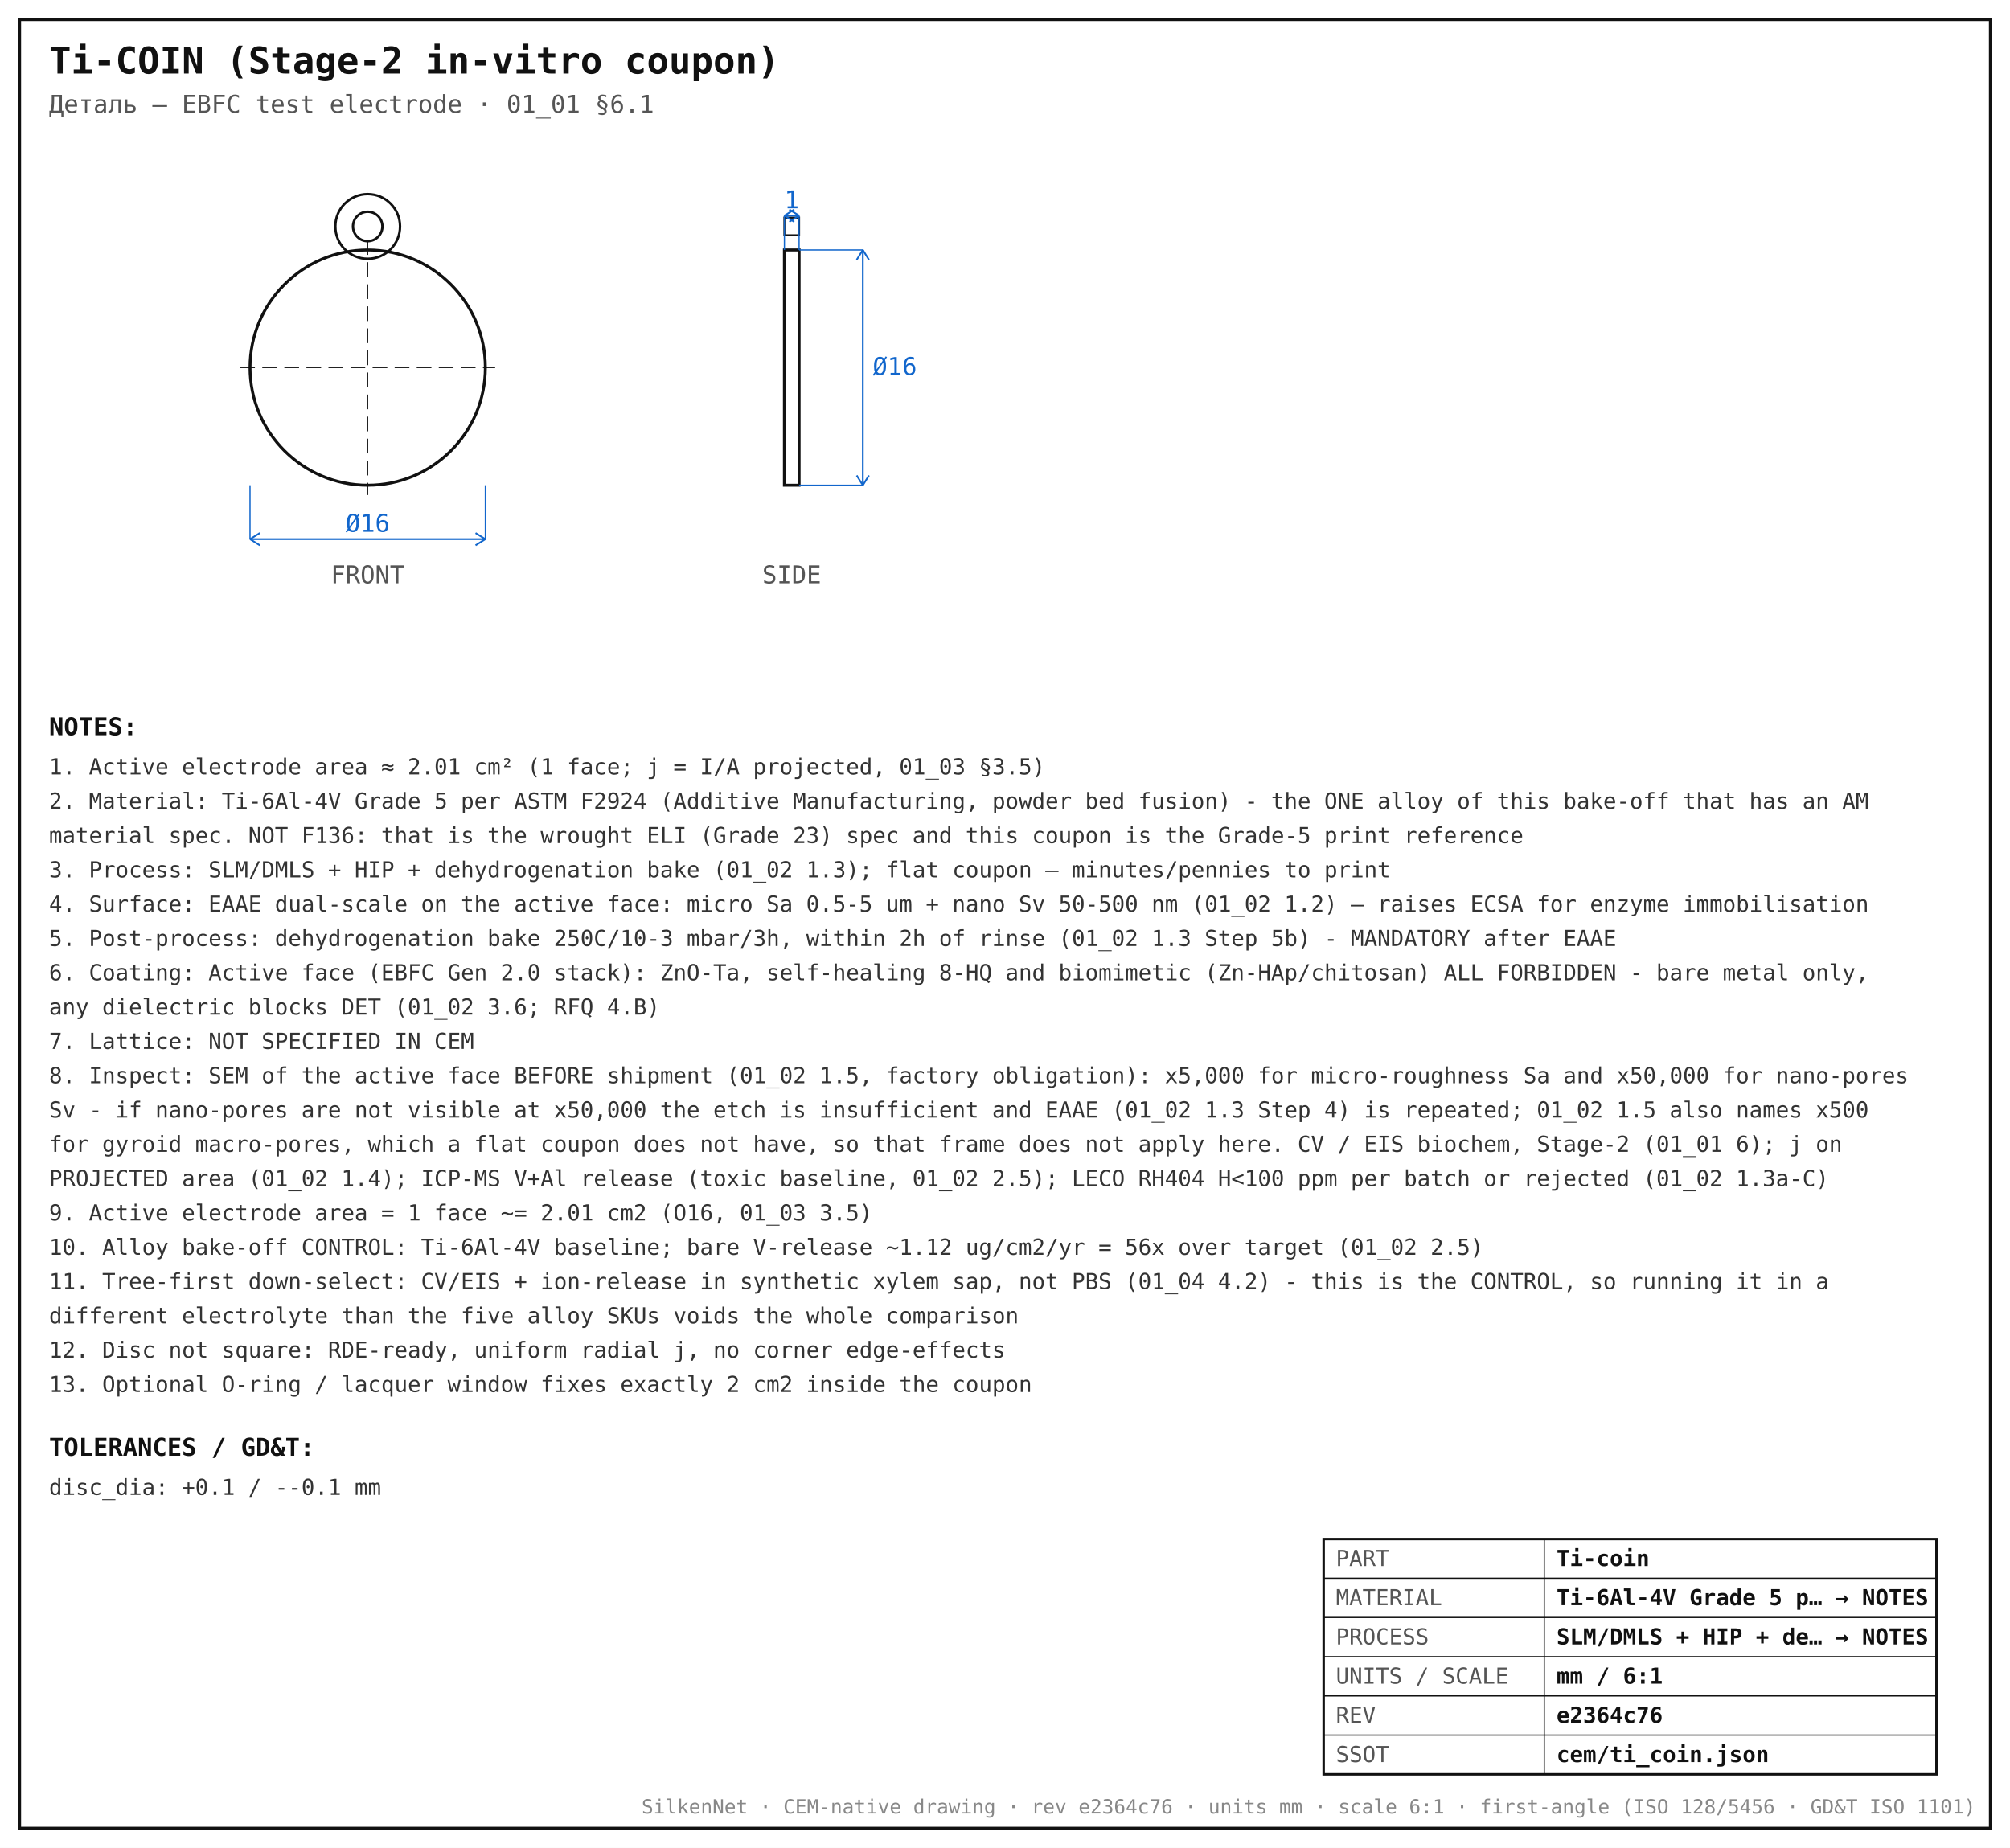
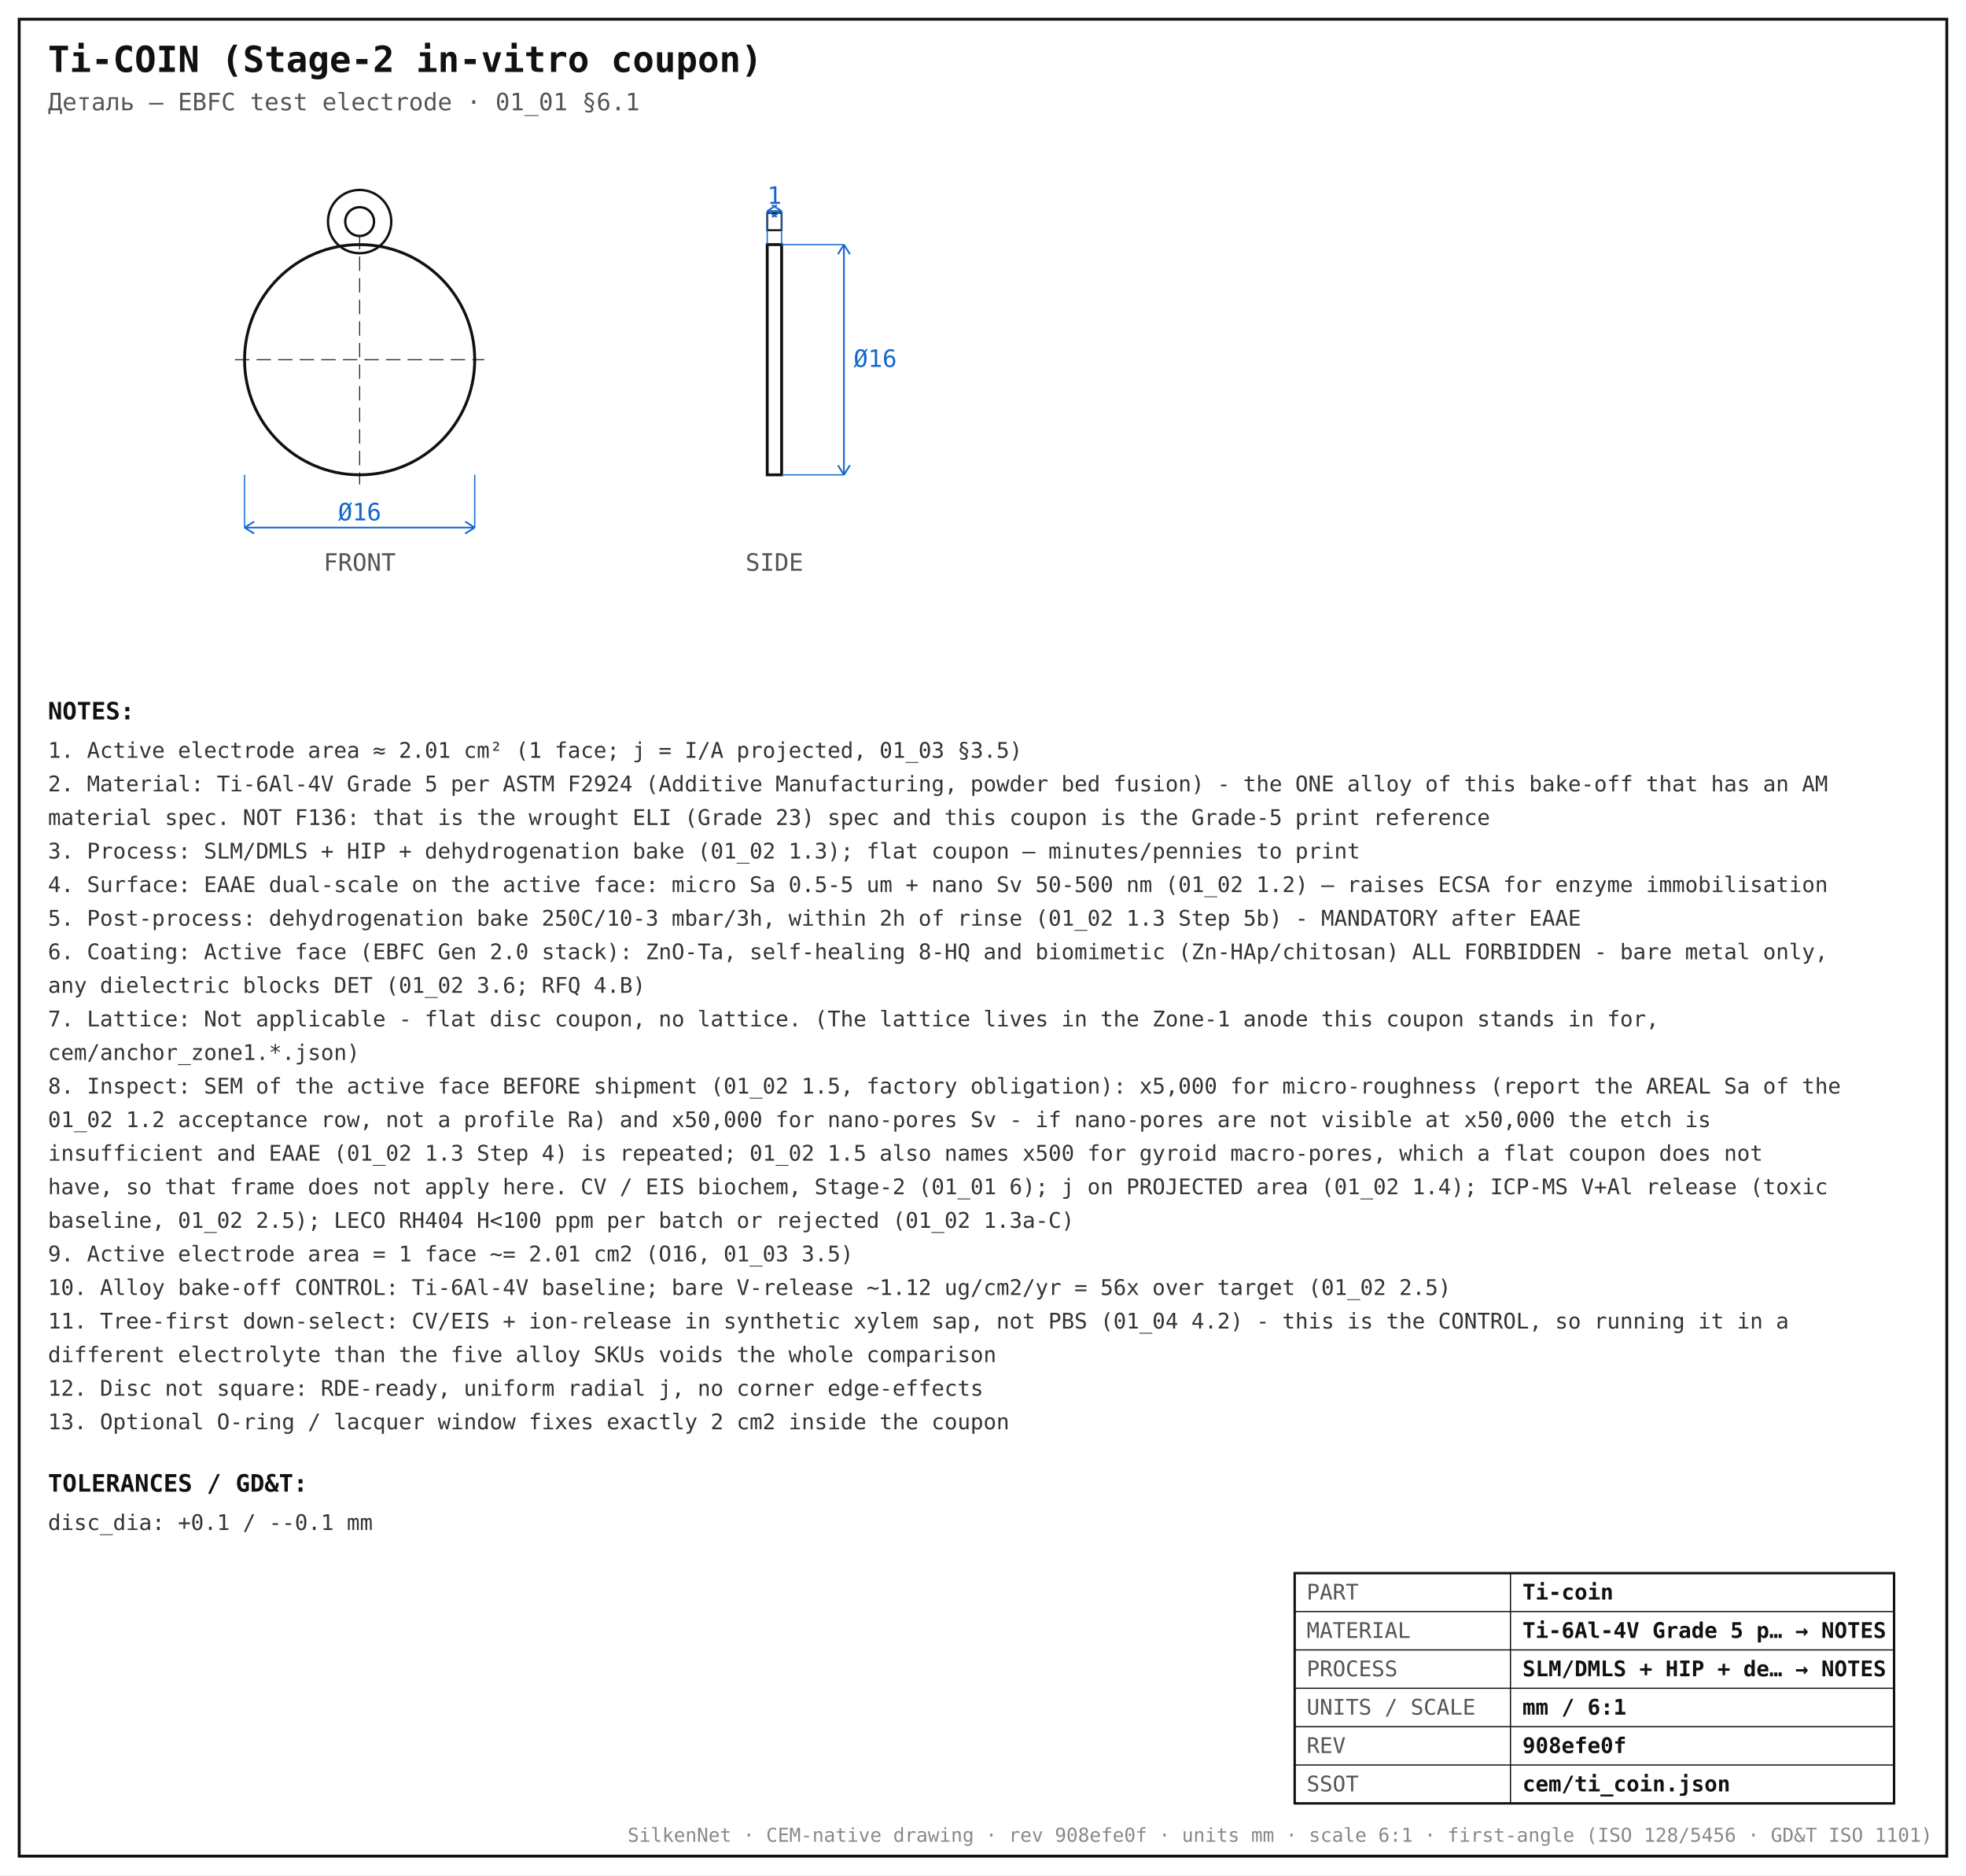
- <svg xmlns="http://www.w3.org/2000/svg" width="820" height="754" viewBox="0 0 820 754">
-   <rect x="0" y="0" width="820" height="754" fill="white" />
-   <rect x="8" y="8" width="804" height="738" fill="none" stroke="#111" stroke-width="1.2" />
+ <svg xmlns="http://www.w3.org/2000/svg" width="820" height="782" viewBox="0 0 820 782">
+   <rect x="0" y="0" width="820" height="782" fill="white" />
+   <rect x="8" y="8" width="804" height="766" fill="none" stroke="#111" stroke-width="1.2" />
  <text x="20" y="30" font-family="monospace" font-size="15" text-anchor="start" fill="#111" font-weight="bold">Ti-COIN  (Stage-2 in-vitro coupon)</text>
  <text x="20" y="46" font-family="monospace" font-size="10" text-anchor="start" fill="#555" font-weight="normal">Деталь — EBFC test electrode · 01_01 §6.1</text>
  <circle cx="150" cy="150" r="48" fill="none" stroke="#111" stroke-width="1.2" />
  <line x1="98" y1="150" x2="202" y2="150" stroke="#111" stroke-width="0.4" stroke-dasharray="6 3" />
  <line x1="150" y1="98" x2="150" y2="202" stroke="#111" stroke-width="0.4" stroke-dasharray="6 3" />
  <circle cx="150" cy="92.4" r="13.2" fill="none" stroke="#111" stroke-width="1" />
  <circle cx="150" cy="92.4" r="6" fill="none" stroke="#111" stroke-width="1" />
  <text x="150" y="238" font-family="monospace" font-size="10" text-anchor="middle" fill="#555" font-weight="normal">FRONT</text>
  <line x1="102" y1="198" x2="102" y2="220" stroke="#1166cc" stroke-width="0.5" />
  <line x1="198" y1="198" x2="198" y2="220" stroke="#1166cc" stroke-width="0.5" />
  <line x1="102" y1="220" x2="198" y2="220" stroke="#1166cc" stroke-width="0.7" />
  <line x1="102" y1="220" x2="106" y2="217.5" stroke="#1166cc" stroke-width="0.7" />
  <line x1="102" y1="220" x2="106" y2="222.5" stroke="#1166cc" stroke-width="0.7" />
  <line x1="198" y1="220" x2="194" y2="217.5" stroke="#1166cc" stroke-width="0.7" />
  <line x1="198" y1="220" x2="194" y2="222.5" stroke="#1166cc" stroke-width="0.7" />
  <text x="150" y="217" font-family="monospace" font-size="10" text-anchor="middle" fill="#1166cc" font-weight="normal">Ø16</text>
  <rect x="320" y="102" width="6" height="96" fill="none" stroke="#111" stroke-width="1.2" />
  <rect x="320" y="88.8" width="6" height="7.2" fill="none" stroke="#111" stroke-width="0.8" />
  <text x="323" y="238" font-family="monospace" font-size="10" text-anchor="middle" fill="#555" font-weight="normal">SIDE</text>
  <line x1="326" y1="102" x2="352" y2="102" stroke="#1166cc" stroke-width="0.5" />
  <line x1="326" y1="198" x2="352" y2="198" stroke="#1166cc" stroke-width="0.5" />
  <line x1="352" y1="102" x2="352" y2="198" stroke="#1166cc" stroke-width="0.7" />
  <line x1="352" y1="102" x2="349.5" y2="106" stroke="#1166cc" stroke-width="0.7" />
  <line x1="352" y1="102" x2="354.5" y2="106" stroke="#1166cc" stroke-width="0.7" />
  <line x1="352" y1="198" x2="349.5" y2="194" stroke="#1166cc" stroke-width="0.7" />
  <line x1="352" y1="198" x2="354.5" y2="194" stroke="#1166cc" stroke-width="0.7" />
  <text x="356" y="153" font-family="monospace" font-size="10" text-anchor="start" fill="#1166cc" font-weight="normal">Ø16</text>
  <line x1="320" y1="102" x2="320" y2="88" stroke="#1166cc" stroke-width="0.5" />
  <line x1="326" y1="102" x2="326" y2="88" stroke="#1166cc" stroke-width="0.5" />
  <line x1="320" y1="88" x2="326" y2="88" stroke="#1166cc" stroke-width="0.7" />
  <line x1="320" y1="88" x2="324" y2="85.5" stroke="#1166cc" stroke-width="0.7" />
  <line x1="320" y1="88" x2="324" y2="90.5" stroke="#1166cc" stroke-width="0.7" />
  <line x1="326" y1="88" x2="322" y2="85.5" stroke="#1166cc" stroke-width="0.7" />
  <line x1="326" y1="88" x2="322" y2="90.5" stroke="#1166cc" stroke-width="0.7" />
  <text x="323" y="85" font-family="monospace" font-size="10" text-anchor="middle" fill="#1166cc" font-weight="normal">1</text>
  <text x="20" y="300" font-family="monospace" font-size="10" text-anchor="start" fill="#111" font-weight="bold">NOTES:</text>
  <text x="20" y="316" font-family="monospace" font-size="9" text-anchor="start" fill="#333" font-weight="normal">1. Active electrode area ≈ 2.01 cm² (1 face; j = I/A projected, 01_03 §3.5)</text>
  <text x="20" y="330" font-family="monospace" font-size="9" text-anchor="start" fill="#333" font-weight="normal">2. Material: Ti-6Al-4V Grade 5 per ASTM F2924 (Additive Manufacturing, powder bed fusion) - the ONE alloy of this bake-off that has an AM</text>
  <text x="20" y="344" font-family="monospace" font-size="9" text-anchor="start" fill="#333" font-weight="normal">   material spec. NOT F136: that is the wrought ELI (Grade 23) spec and this coupon is the Grade-5 print reference</text>
  <text x="20" y="358" font-family="monospace" font-size="9" text-anchor="start" fill="#333" font-weight="normal">3. Process: SLM/DMLS + HIP + dehydrogenation bake (01_02 1.3); flat coupon — minutes/pennies to print</text>
  <text x="20" y="372" font-family="monospace" font-size="9" text-anchor="start" fill="#333" font-weight="normal">4. Surface: EAAE dual-scale on the active face: micro Sa 0.5-5 um + nano Sv 50-500 nm (01_02 1.2) — raises ECSA for enzyme immobilisation</text>
  <text x="20" y="386" font-family="monospace" font-size="9" text-anchor="start" fill="#333" font-weight="normal">5. Post-process: dehydrogenation bake 250C/10-3 mbar/3h, within 2h of rinse (01_02 1.3 Step 5b) - MANDATORY after EAAE</text>
  <text x="20" y="400" font-family="monospace" font-size="9" text-anchor="start" fill="#333" font-weight="normal">6. Coating: Active face (EBFC Gen 2.0 stack): ZnO-Ta, self-healing 8-HQ and biomimetic (Zn-HAp/chitosan) ALL FORBIDDEN - bare metal only,</text>
  <text x="20" y="414" font-family="monospace" font-size="9" text-anchor="start" fill="#333" font-weight="normal">   any dielectric blocks DET (01_02 3.6; RFQ 4.B)</text>
-   <text x="20" y="428" font-family="monospace" font-size="9" text-anchor="start" fill="#333" font-weight="normal">7. Lattice: NOT SPECIFIED IN CEM</text>
-   <text x="20" y="442" font-family="monospace" font-size="9" text-anchor="start" fill="#333" font-weight="normal">8. Inspect: SEM of the active face BEFORE shipment (01_02 1.5, factory obligation): x5,000 for micro-roughness Sa and x50,000 for nano-pores</text>
-   <text x="20" y="456" font-family="monospace" font-size="9" text-anchor="start" fill="#333" font-weight="normal">   Sv - if nano-pores are not visible at x50,000 the etch is insufficient and EAAE (01_02 1.3 Step 4) is repeated; 01_02 1.5 also names x500</text>
-   <text x="20" y="470" font-family="monospace" font-size="9" text-anchor="start" fill="#333" font-weight="normal">   for gyroid macro-pores, which a flat coupon does not have, so that frame does not apply here. CV / EIS biochem, Stage-2 (01_01 6); j on</text>
-   <text x="20" y="484" font-family="monospace" font-size="9" text-anchor="start" fill="#333" font-weight="normal">   PROJECTED area (01_02 1.4); ICP-MS V+Al release (toxic baseline, 01_02 2.5); LECO RH404 H&lt;100 ppm per batch or rejected (01_02 1.3a-C)</text>
-   <text x="20" y="498" font-family="monospace" font-size="9" text-anchor="start" fill="#333" font-weight="normal">9. Active electrode area = 1 face ~= 2.01 cm2 (O16, 01_03 3.5)</text>
-   <text x="20" y="512" font-family="monospace" font-size="9" text-anchor="start" fill="#333" font-weight="normal">10. Alloy bake-off CONTROL: Ti-6Al-4V baseline; bare V-release ~1.12 ug/cm2/yr = 56x over target (01_02 2.5)</text>
-   <text x="20" y="526" font-family="monospace" font-size="9" text-anchor="start" fill="#333" font-weight="normal">11. Tree-first down-select: CV/EIS + ion-release in synthetic xylem sap, not PBS (01_04 4.2) - this is the CONTROL, so running it in a</text>
-   <text x="20" y="540" font-family="monospace" font-size="9" text-anchor="start" fill="#333" font-weight="normal">   different electrolyte than the five alloy SKUs voids the whole comparison</text>
-   <text x="20" y="554" font-family="monospace" font-size="9" text-anchor="start" fill="#333" font-weight="normal">12. Disc not square: RDE-ready, uniform radial j, no corner edge-effects</text>
-   <text x="20" y="568" font-family="monospace" font-size="9" text-anchor="start" fill="#333" font-weight="normal">13. Optional O-ring / lacquer window fixes exactly 2 cm2 inside the coupon</text>
-   <text x="20" y="594" font-family="monospace" font-size="10" text-anchor="start" fill="#111" font-weight="bold">TOLERANCES / GD&amp;T:</text>
-   <text x="20" y="610" font-family="monospace" font-size="9" text-anchor="start" fill="#333" font-weight="normal">disc_dia: +0.1 / --0.1 mm</text>
-   <rect x="540" y="628" width="250" height="96" fill="none" stroke="#111" stroke-width="1" />
-   <line x1="630" y1="628" x2="630" y2="644" stroke="#111" stroke-width="0.5" />
-   <text x="545" y="639" font-family="monospace" font-size="9" text-anchor="start" fill="#555" font-weight="normal">PART</text>
-   <text x="635" y="639" font-family="monospace" font-size="9" text-anchor="start" fill="#111" font-weight="bold">Ti-coin</text>
-   <line x1="540" y1="644" x2="790" y2="644" stroke="#111" stroke-width="0.5" />
-   <line x1="630" y1="644" x2="630" y2="660" stroke="#111" stroke-width="0.5" />
-   <text x="545" y="655" font-family="monospace" font-size="9" text-anchor="start" fill="#555" font-weight="normal">MATERIAL</text>
-   <text x="635" y="655" font-family="monospace" font-size="9" text-anchor="start" fill="#111" font-weight="bold">Ti-6Al-4V Grade 5 p… → NOTES</text>
-   <line x1="540" y1="660" x2="790" y2="660" stroke="#111" stroke-width="0.5" />
-   <line x1="630" y1="660" x2="630" y2="676" stroke="#111" stroke-width="0.5" />
-   <text x="545" y="671" font-family="monospace" font-size="9" text-anchor="start" fill="#555" font-weight="normal">PROCESS</text>
-   <text x="635" y="671" font-family="monospace" font-size="9" text-anchor="start" fill="#111" font-weight="bold">SLM/DMLS + HIP + de… → NOTES</text>
-   <line x1="540" y1="676" x2="790" y2="676" stroke="#111" stroke-width="0.5" />
-   <line x1="630" y1="676" x2="630" y2="692" stroke="#111" stroke-width="0.5" />
-   <text x="545" y="687" font-family="monospace" font-size="9" text-anchor="start" fill="#555" font-weight="normal">UNITS / SCALE</text>
-   <text x="635" y="687" font-family="monospace" font-size="9" text-anchor="start" fill="#111" font-weight="bold">mm / 6:1</text>
-   <line x1="540" y1="692" x2="790" y2="692" stroke="#111" stroke-width="0.5" />
-   <line x1="630" y1="692" x2="630" y2="708" stroke="#111" stroke-width="0.5" />
-   <text x="545" y="703" font-family="monospace" font-size="9" text-anchor="start" fill="#555" font-weight="normal">REV</text>
-   <text x="635" y="703" font-family="monospace" font-size="9" text-anchor="start" fill="#111" font-weight="bold">e2364c76</text>
-   <line x1="540" y1="708" x2="790" y2="708" stroke="#111" stroke-width="0.5" />
-   <line x1="630" y1="708" x2="630" y2="724" stroke="#111" stroke-width="0.5" />
-   <text x="545" y="719" font-family="monospace" font-size="9" text-anchor="start" fill="#555" font-weight="normal">SSOT</text>
-   <text x="635" y="719" font-family="monospace" font-size="9" text-anchor="start" fill="#111" font-weight="bold">cem/ti_coin.json</text>
-   <text x="806" y="740" font-family="monospace" font-size="8" text-anchor="end" fill="#888" font-weight="normal">SilkenNet · CEM-native drawing · rev e2364c76 · units mm · scale 6:1 · first-angle (ISO 128/5456 · GD&amp;T ISO 1101)</text>
+   <text x="20" y="428" font-family="monospace" font-size="9" text-anchor="start" fill="#333" font-weight="normal">7. Lattice: Not applicable - flat disc coupon, no lattice. (The lattice lives in the Zone-1 anode this coupon stands in for,</text>
+   <text x="20" y="442" font-family="monospace" font-size="9" text-anchor="start" fill="#333" font-weight="normal">   cem/anchor_zone1.*.json)</text>
+   <text x="20" y="456" font-family="monospace" font-size="9" text-anchor="start" fill="#333" font-weight="normal">8. Inspect: SEM of the active face BEFORE shipment (01_02 1.5, factory obligation): x5,000 for micro-roughness (report the AREAL Sa of the</text>
+   <text x="20" y="470" font-family="monospace" font-size="9" text-anchor="start" fill="#333" font-weight="normal">   01_02 1.2 acceptance row, not a profile Ra) and x50,000 for nano-pores Sv - if nano-pores are not visible at x50,000 the etch is</text>
+   <text x="20" y="484" font-family="monospace" font-size="9" text-anchor="start" fill="#333" font-weight="normal">   insufficient and EAAE (01_02 1.3 Step 4) is repeated; 01_02 1.5 also names x500 for gyroid macro-pores, which a flat coupon does not</text>
+   <text x="20" y="498" font-family="monospace" font-size="9" text-anchor="start" fill="#333" font-weight="normal">   have, so that frame does not apply here. CV / EIS biochem, Stage-2 (01_01 6); j on PROJECTED area (01_02 1.4); ICP-MS V+Al release (toxic</text>
+   <text x="20" y="512" font-family="monospace" font-size="9" text-anchor="start" fill="#333" font-weight="normal">   baseline, 01_02 2.5); LECO RH404 H&lt;100 ppm per batch or rejected (01_02 1.3a-C)</text>
+   <text x="20" y="526" font-family="monospace" font-size="9" text-anchor="start" fill="#333" font-weight="normal">9. Active electrode area = 1 face ~= 2.01 cm2 (O16, 01_03 3.5)</text>
+   <text x="20" y="540" font-family="monospace" font-size="9" text-anchor="start" fill="#333" font-weight="normal">10. Alloy bake-off CONTROL: Ti-6Al-4V baseline; bare V-release ~1.12 ug/cm2/yr = 56x over target (01_02 2.5)</text>
+   <text x="20" y="554" font-family="monospace" font-size="9" text-anchor="start" fill="#333" font-weight="normal">11. Tree-first down-select: CV/EIS + ion-release in synthetic xylem sap, not PBS (01_04 4.2) - this is the CONTROL, so running it in a</text>
+   <text x="20" y="568" font-family="monospace" font-size="9" text-anchor="start" fill="#333" font-weight="normal">   different electrolyte than the five alloy SKUs voids the whole comparison</text>
+   <text x="20" y="582" font-family="monospace" font-size="9" text-anchor="start" fill="#333" font-weight="normal">12. Disc not square: RDE-ready, uniform radial j, no corner edge-effects</text>
+   <text x="20" y="596" font-family="monospace" font-size="9" text-anchor="start" fill="#333" font-weight="normal">13. Optional O-ring / lacquer window fixes exactly 2 cm2 inside the coupon</text>
+   <text x="20" y="622" font-family="monospace" font-size="10" text-anchor="start" fill="#111" font-weight="bold">TOLERANCES / GD&amp;T:</text>
+   <text x="20" y="638" font-family="monospace" font-size="9" text-anchor="start" fill="#333" font-weight="normal">disc_dia: +0.1 / --0.1 mm</text>
+   <rect x="540" y="656" width="250" height="96" fill="none" stroke="#111" stroke-width="1" />
+   <line x1="630" y1="656" x2="630" y2="672" stroke="#111" stroke-width="0.5" />
+   <text x="545" y="667" font-family="monospace" font-size="9" text-anchor="start" fill="#555" font-weight="normal">PART</text>
+   <text x="635" y="667" font-family="monospace" font-size="9" text-anchor="start" fill="#111" font-weight="bold">Ti-coin</text>
+   <line x1="540" y1="672" x2="790" y2="672" stroke="#111" stroke-width="0.5" />
+   <line x1="630" y1="672" x2="630" y2="688" stroke="#111" stroke-width="0.5" />
+   <text x="545" y="683" font-family="monospace" font-size="9" text-anchor="start" fill="#555" font-weight="normal">MATERIAL</text>
+   <text x="635" y="683" font-family="monospace" font-size="9" text-anchor="start" fill="#111" font-weight="bold">Ti-6Al-4V Grade 5 p… → NOTES</text>
+   <line x1="540" y1="688" x2="790" y2="688" stroke="#111" stroke-width="0.5" />
+   <line x1="630" y1="688" x2="630" y2="704" stroke="#111" stroke-width="0.5" />
+   <text x="545" y="699" font-family="monospace" font-size="9" text-anchor="start" fill="#555" font-weight="normal">PROCESS</text>
+   <text x="635" y="699" font-family="monospace" font-size="9" text-anchor="start" fill="#111" font-weight="bold">SLM/DMLS + HIP + de… → NOTES</text>
+   <line x1="540" y1="704" x2="790" y2="704" stroke="#111" stroke-width="0.5" />
+   <line x1="630" y1="704" x2="630" y2="720" stroke="#111" stroke-width="0.5" />
+   <text x="545" y="715" font-family="monospace" font-size="9" text-anchor="start" fill="#555" font-weight="normal">UNITS / SCALE</text>
+   <text x="635" y="715" font-family="monospace" font-size="9" text-anchor="start" fill="#111" font-weight="bold">mm / 6:1</text>
+   <line x1="540" y1="720" x2="790" y2="720" stroke="#111" stroke-width="0.5" />
+   <line x1="630" y1="720" x2="630" y2="736" stroke="#111" stroke-width="0.5" />
+   <text x="545" y="731" font-family="monospace" font-size="9" text-anchor="start" fill="#555" font-weight="normal">REV</text>
+   <text x="635" y="731" font-family="monospace" font-size="9" text-anchor="start" fill="#111" font-weight="bold">908efe0f</text>
+   <line x1="540" y1="736" x2="790" y2="736" stroke="#111" stroke-width="0.5" />
+   <line x1="630" y1="736" x2="630" y2="752" stroke="#111" stroke-width="0.5" />
+   <text x="545" y="747" font-family="monospace" font-size="9" text-anchor="start" fill="#555" font-weight="normal">SSOT</text>
+   <text x="635" y="747" font-family="monospace" font-size="9" text-anchor="start" fill="#111" font-weight="bold">cem/ti_coin.json</text>
+   <text x="806" y="768" font-family="monospace" font-size="8" text-anchor="end" fill="#888" font-weight="normal">SilkenNet · CEM-native drawing · rev 908efe0f · units mm · scale 6:1 · first-angle (ISO 128/5456 · GD&amp;T ISO 1101)</text>
</svg>
